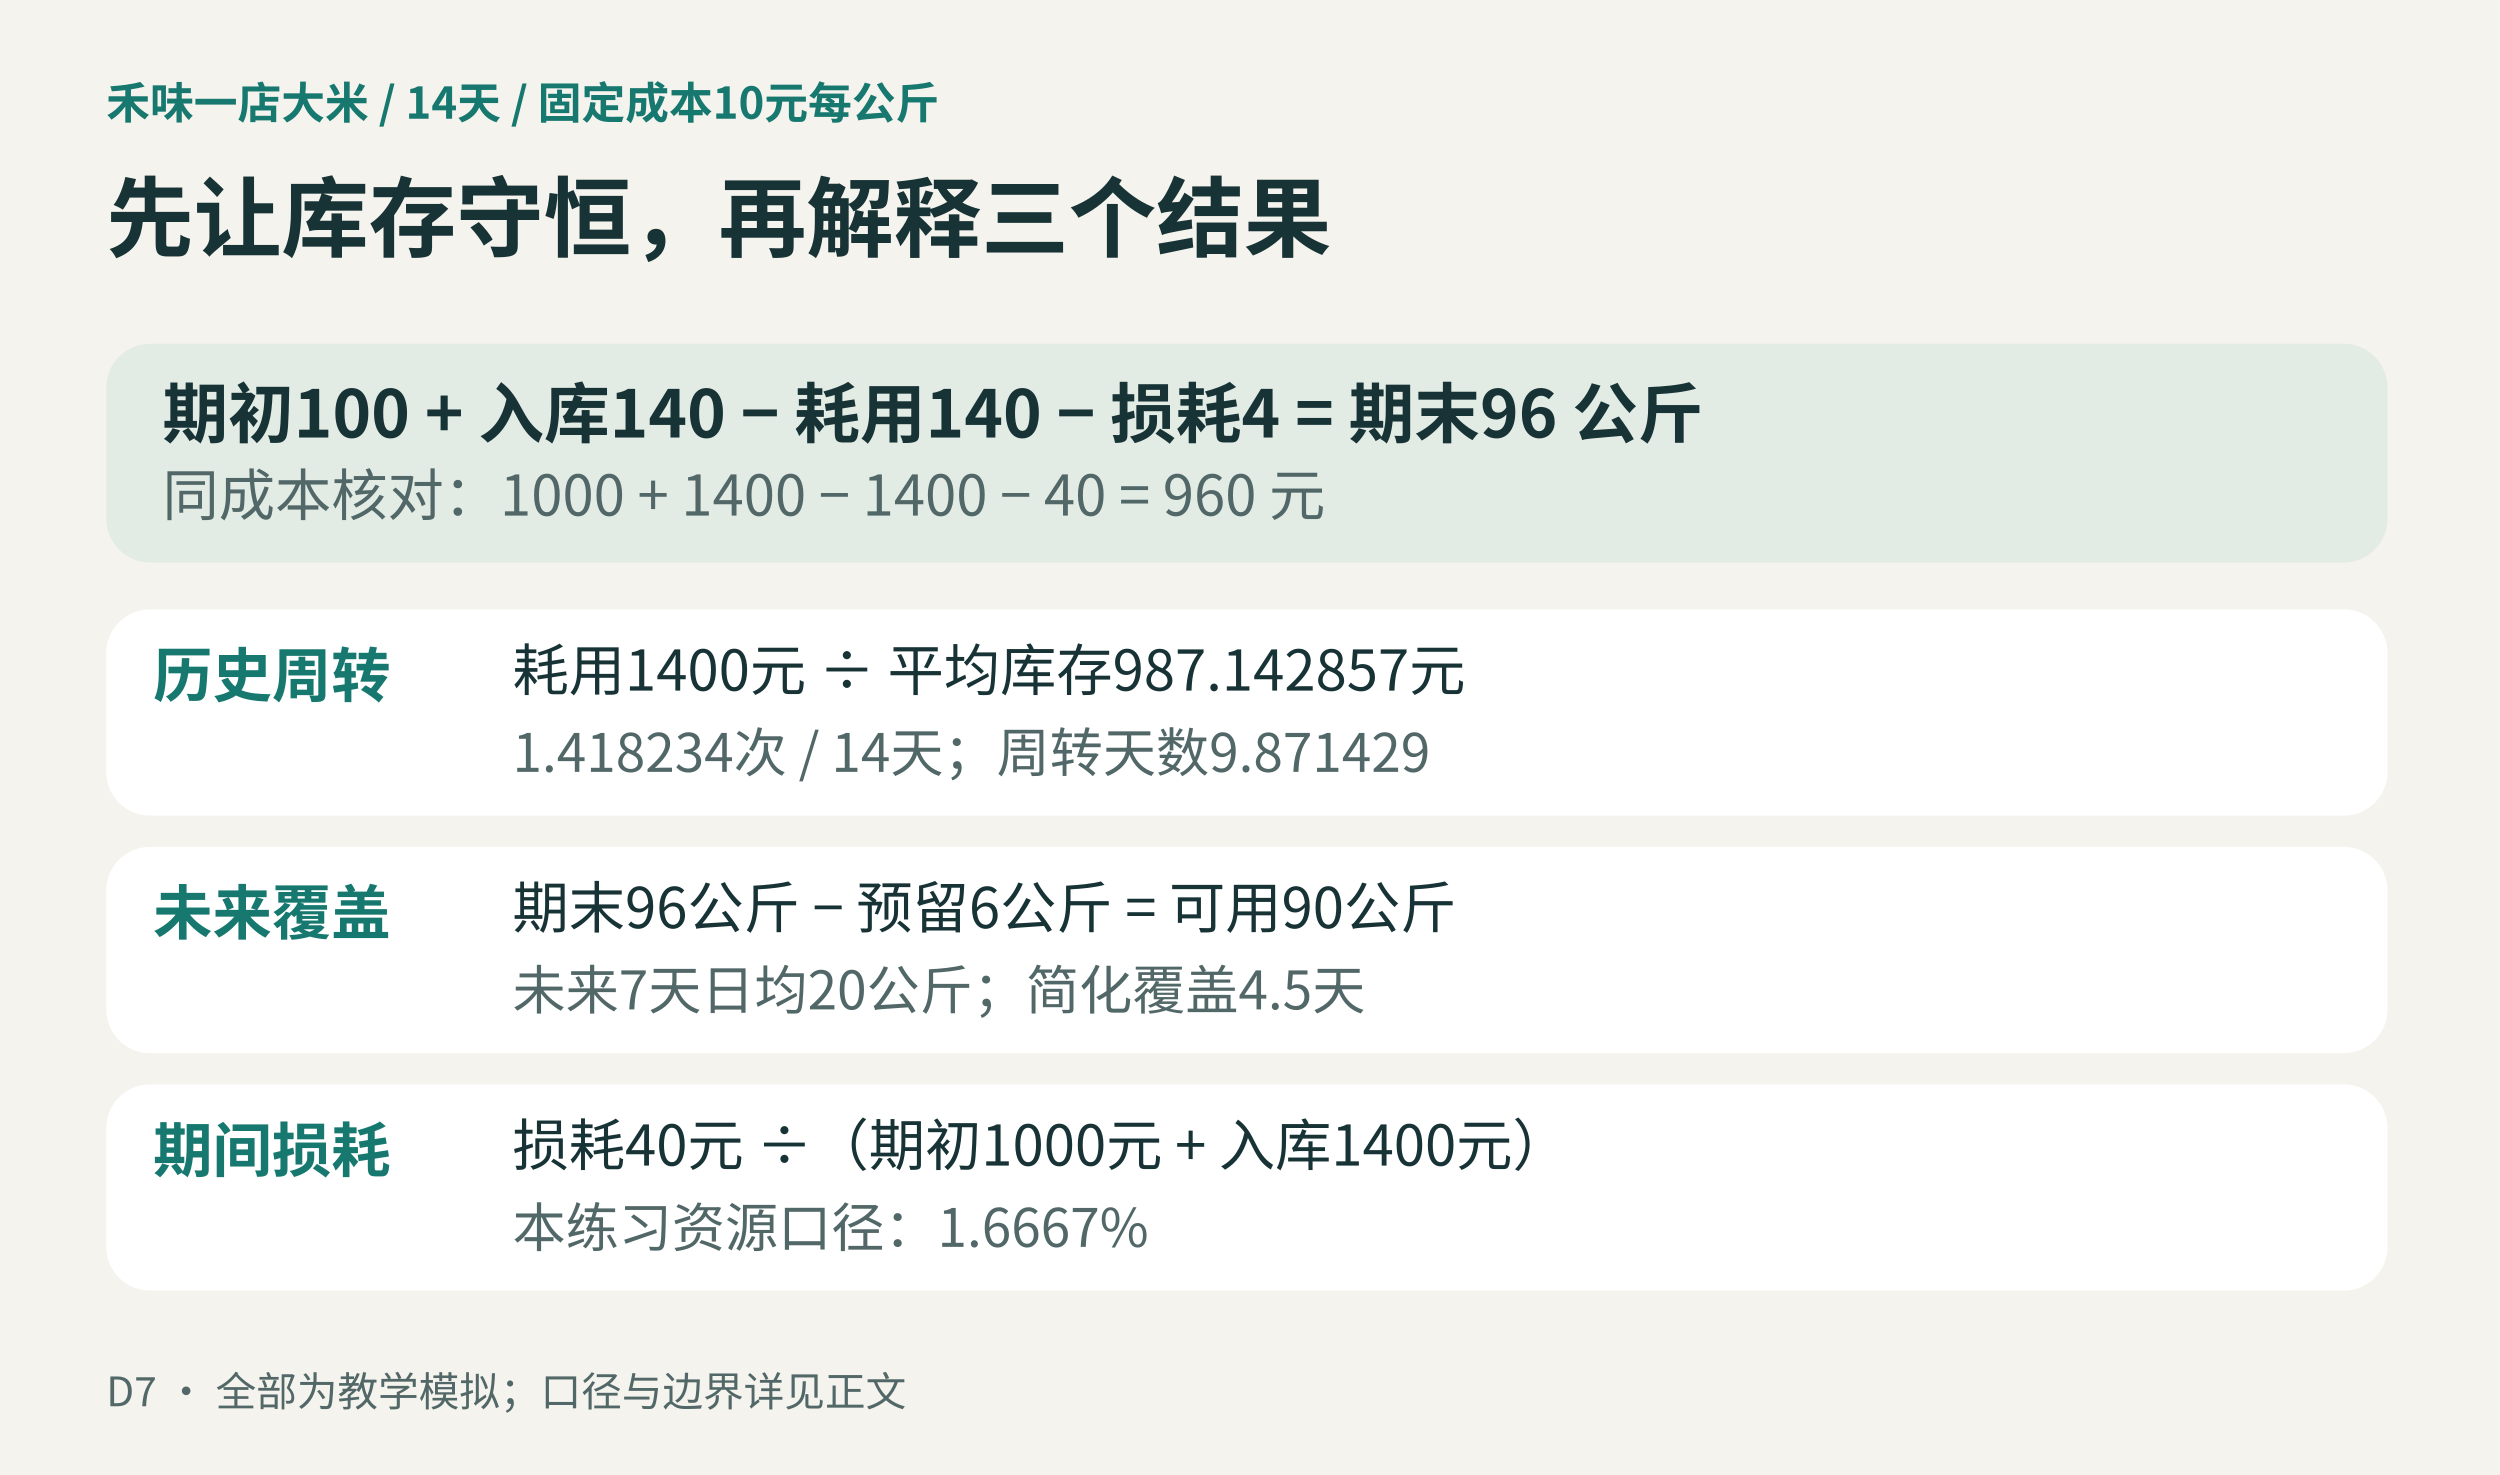
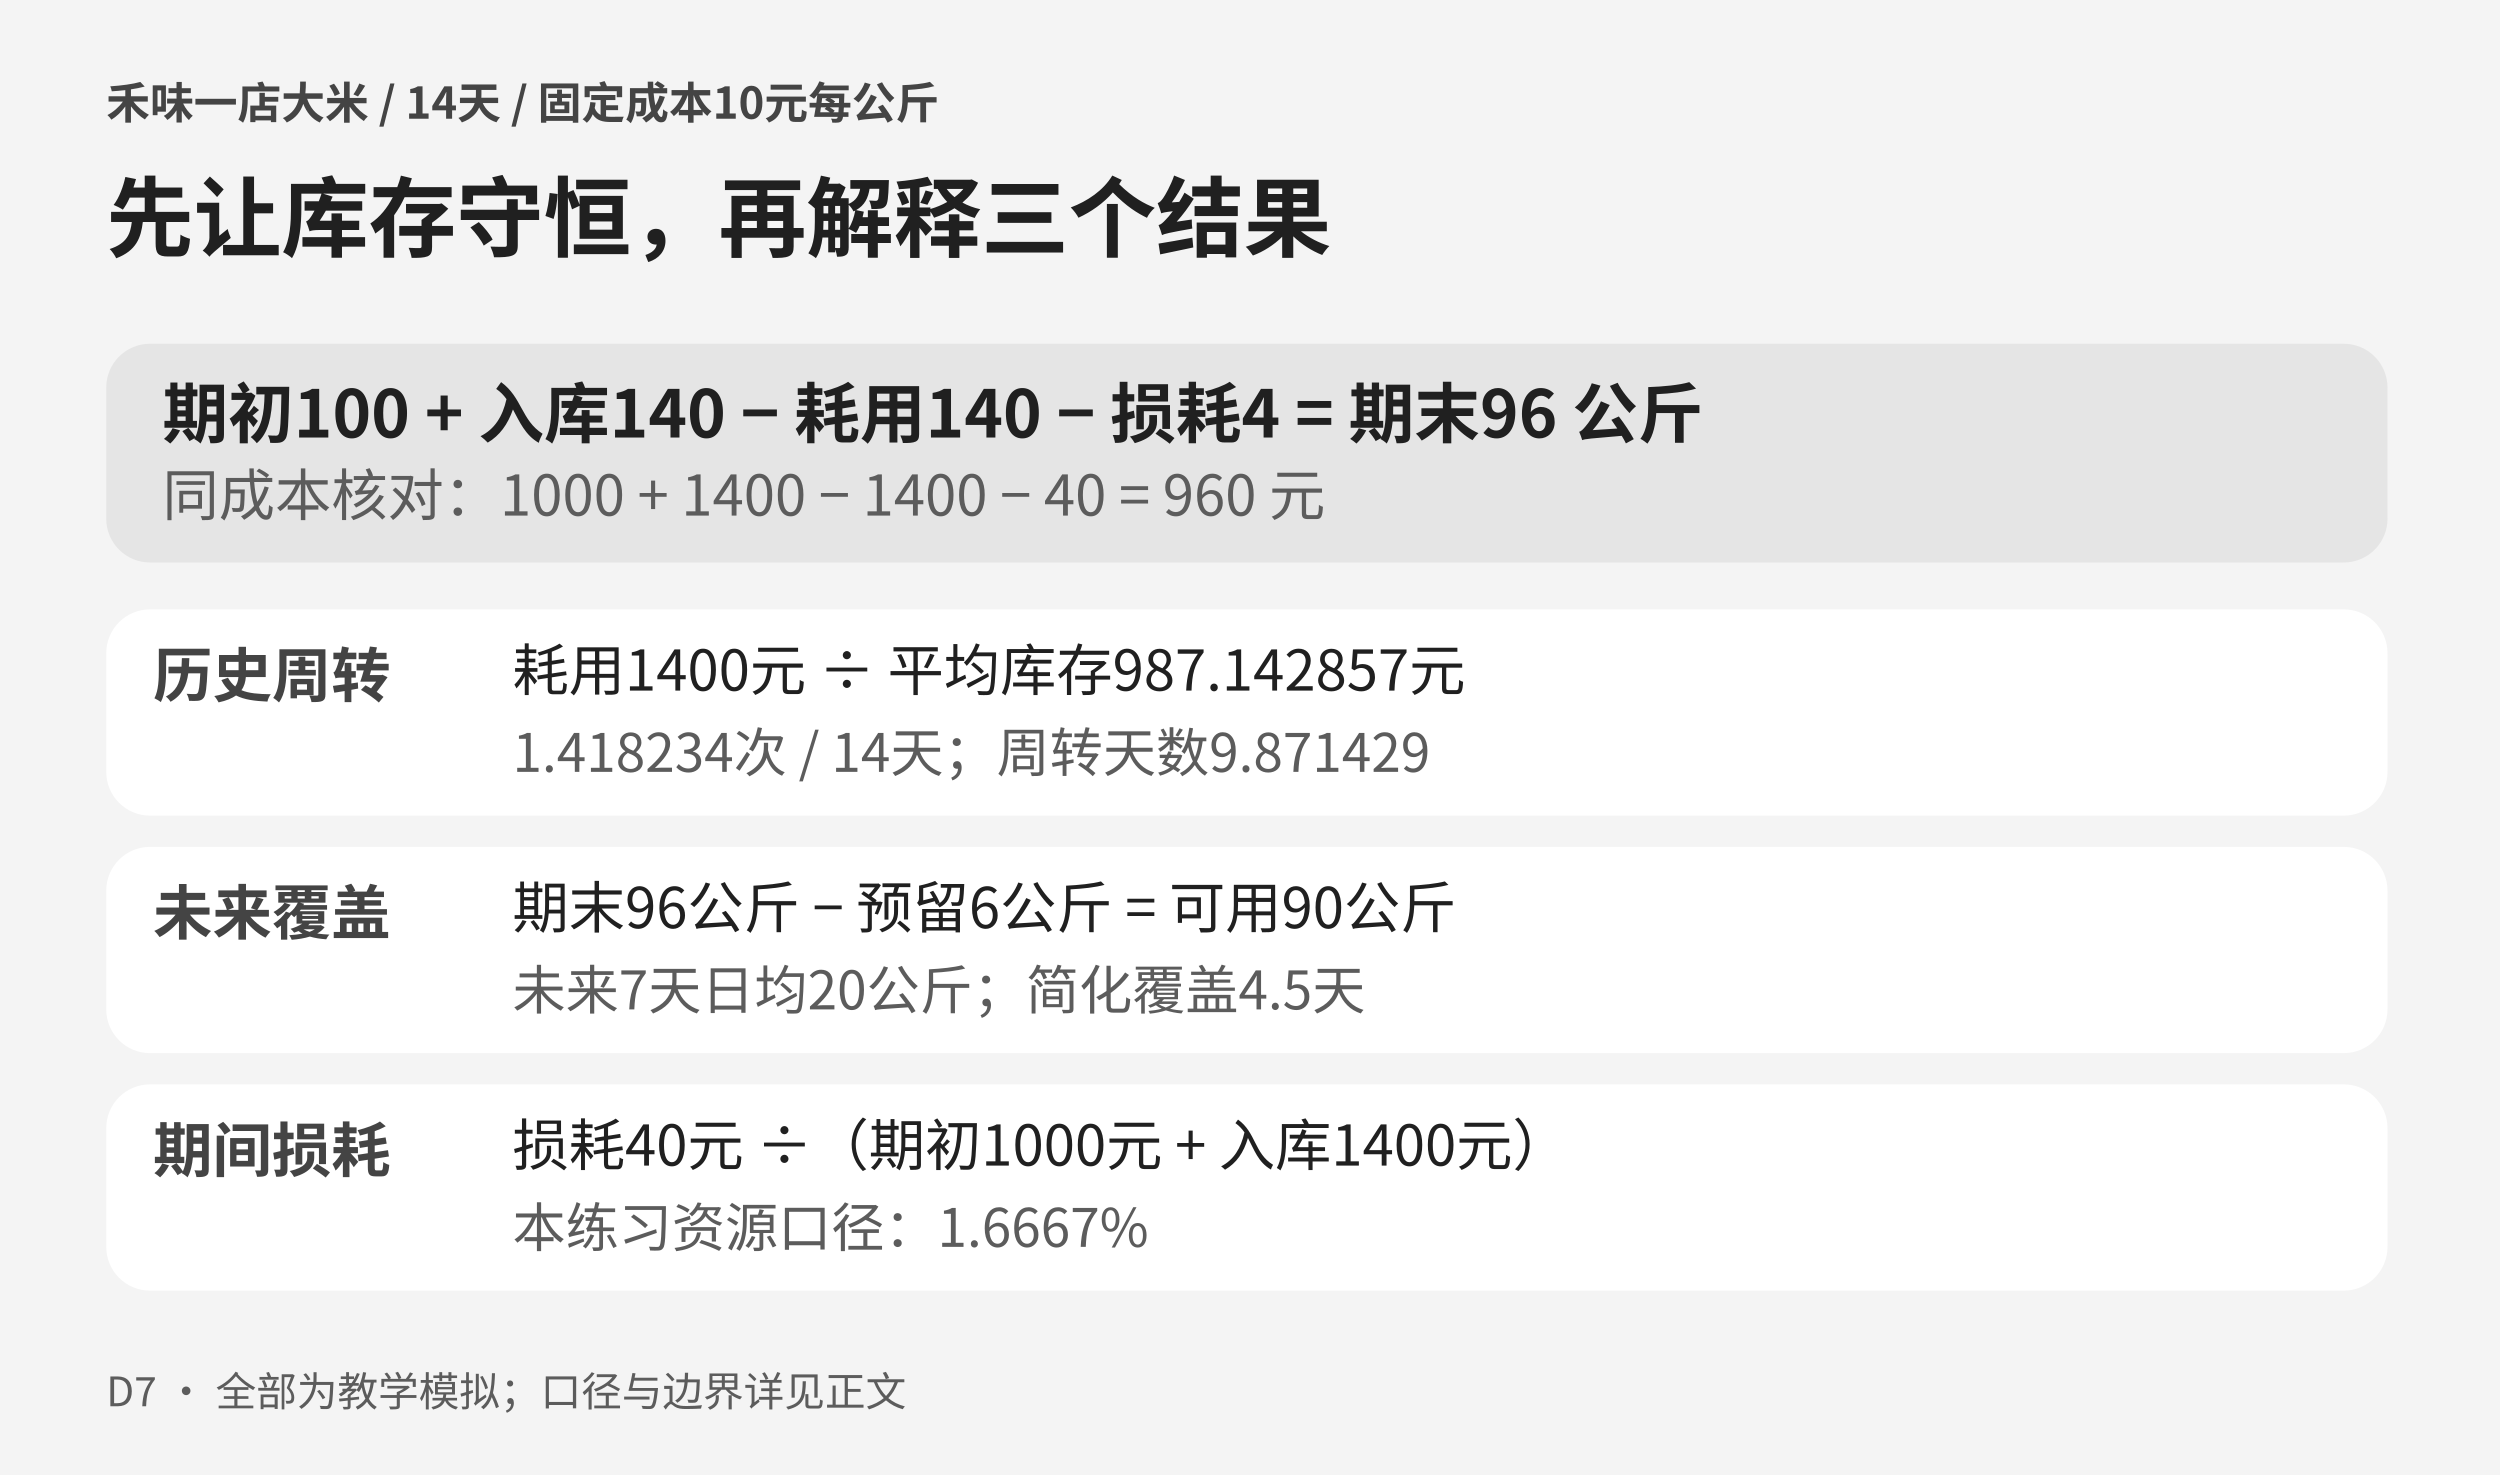
<svg xmlns="http://www.w3.org/2000/svg" width="800" height="472" viewBox="0 0 800 472">
  <g font-family="Noto Sans CJK SC, sans-serif">
-     <rect x="0" y="0" width="800" height="472" rx="0" fill="#f5f3ed" stroke="none" />
-     <text x="34" y="38" font-size="14" fill="#16786f" font-weight="bold">禾味一店大米 / 14天 / 固定成本10元每公斤</text>
-     <text x="34" y="80" font-size="28" fill="#183336" font-weight="bold">先让库存守恒，再解释三个结果</text>
-     <rect x="34" y="110" width="730" height="70" rx="14" fill="#e2ece5" stroke="none" />
-     <text x="52" y="140" font-size="21" fill="#183336" font-weight="bold">期初100 + 入库140 − 耗用140 − 损耗4 = 期末96 公斤</text>
-     <text x="52" y="165" font-size="18" fill="#526767" font-weight="normal">同成本核对：1000 + 1400 − 1400 − 40 = 960 元</text>
+     <rect x="0" y="0" width="800" height="472" rx="0" fill="#f4f4f4" stroke="none" />
+     <text x="34" y="38" font-size="14" fill="#444444" font-weight="bold">禾味一店大米 / 14天 / 固定成本10元每公斤</text>
+     <text x="34" y="80" font-size="28" fill="#202020" font-weight="bold">先让库存守恒，再解释三个结果</text>
+     <rect x="34" y="110" width="730" height="70" rx="14" fill="#e5e5e5" stroke="none" />
+     <text x="52" y="140" font-size="21" fill="#202020" font-weight="bold">期初100 + 入库140 − 耗用140 − 损耗4 = 期末96 公斤</text>
+     <text x="52" y="165" font-size="18" fill="#5c5c5c" font-weight="normal">同成本核对：1000 + 1400 − 1400 − 40 = 960 元</text>
    <rect x="34" y="195" width="730" height="66" rx="14" fill="#ffffff" stroke="none" />
-     <text x="49" y="223" font-size="19" fill="#16786f" font-weight="bold">历史周转</text>
-     <text x="164" y="221" font-size="18" fill="#183336" font-weight="normal">耗用1400元 ÷ 平均库存987.142857元</text>
-     <text x="164" y="247" font-size="17" fill="#526767" font-weight="normal">1.418234次 / 14天；周转天数9.871429</text>
+     <text x="49" y="223" font-size="19" fill="#444444" font-weight="bold">历史周转</text>
+     <text x="164" y="221" font-size="18" fill="#202020" font-weight="normal">耗用1400元 ÷ 平均库存987.142857元</text>
+     <text x="164" y="247" font-size="17" fill="#5c5c5c" font-weight="normal">1.418234次 / 14天；周转天数9.871429</text>
    <rect x="34" y="271" width="730" height="66" rx="14" fill="#ffffff" stroke="none" />
-     <text x="49" y="299" font-size="19" fill="#16786f" font-weight="bold">未来覆盖</text>
-     <text x="164" y="297" font-size="18" fill="#183336" font-weight="normal">期末96公斤 − 预留6公斤 = 可用90公斤</text>
-     <text x="164" y="323" font-size="17" fill="#526767" font-weight="normal">未来7天日均20公斤；简化覆盖4.5天</text>
+     <text x="49" y="299" font-size="19" fill="#444444" font-weight="bold">未来覆盖</text>
+     <text x="164" y="297" font-size="18" fill="#202020" font-weight="normal">期末96公斤 − 预留6公斤 = 可用90公斤</text>
+     <text x="164" y="323" font-size="17" fill="#5c5c5c" font-weight="normal">未来7天日均20公斤；简化覆盖4.5天</text>
    <rect x="34" y="347" width="730" height="66" rx="14" fill="#ffffff" stroke="none" />
-     <text x="49" y="375" font-size="19" fill="#16786f" font-weight="bold">期间损耗</text>
-     <text x="164" y="373" font-size="18" fill="#183336" font-weight="normal">损耗40元 ÷（期初1000元 + 入库1400元）</text>
-     <text x="164" y="399" font-size="17" fill="#526767" font-weight="normal">本练习资源口径：1.6667%</text>
-     <text x="34" y="450" font-size="13" fill="#526767" font-weight="normal">D7 · 全部为教学模拟；口径与边界详见正文</text>
+     <text x="49" y="375" font-size="19" fill="#444444" font-weight="bold">期间损耗</text>
+     <text x="164" y="373" font-size="18" fill="#202020" font-weight="normal">损耗40元 ÷（期初1000元 + 入库1400元）</text>
+     <text x="164" y="399" font-size="17" fill="#5c5c5c" font-weight="normal">本练习资源口径：1.6667%</text>
+     <text x="34" y="450" font-size="13" fill="#5c5c5c" font-weight="normal">D7 · 全部为教学模拟；口径与边界详见正文</text>
  </g>
</svg>
